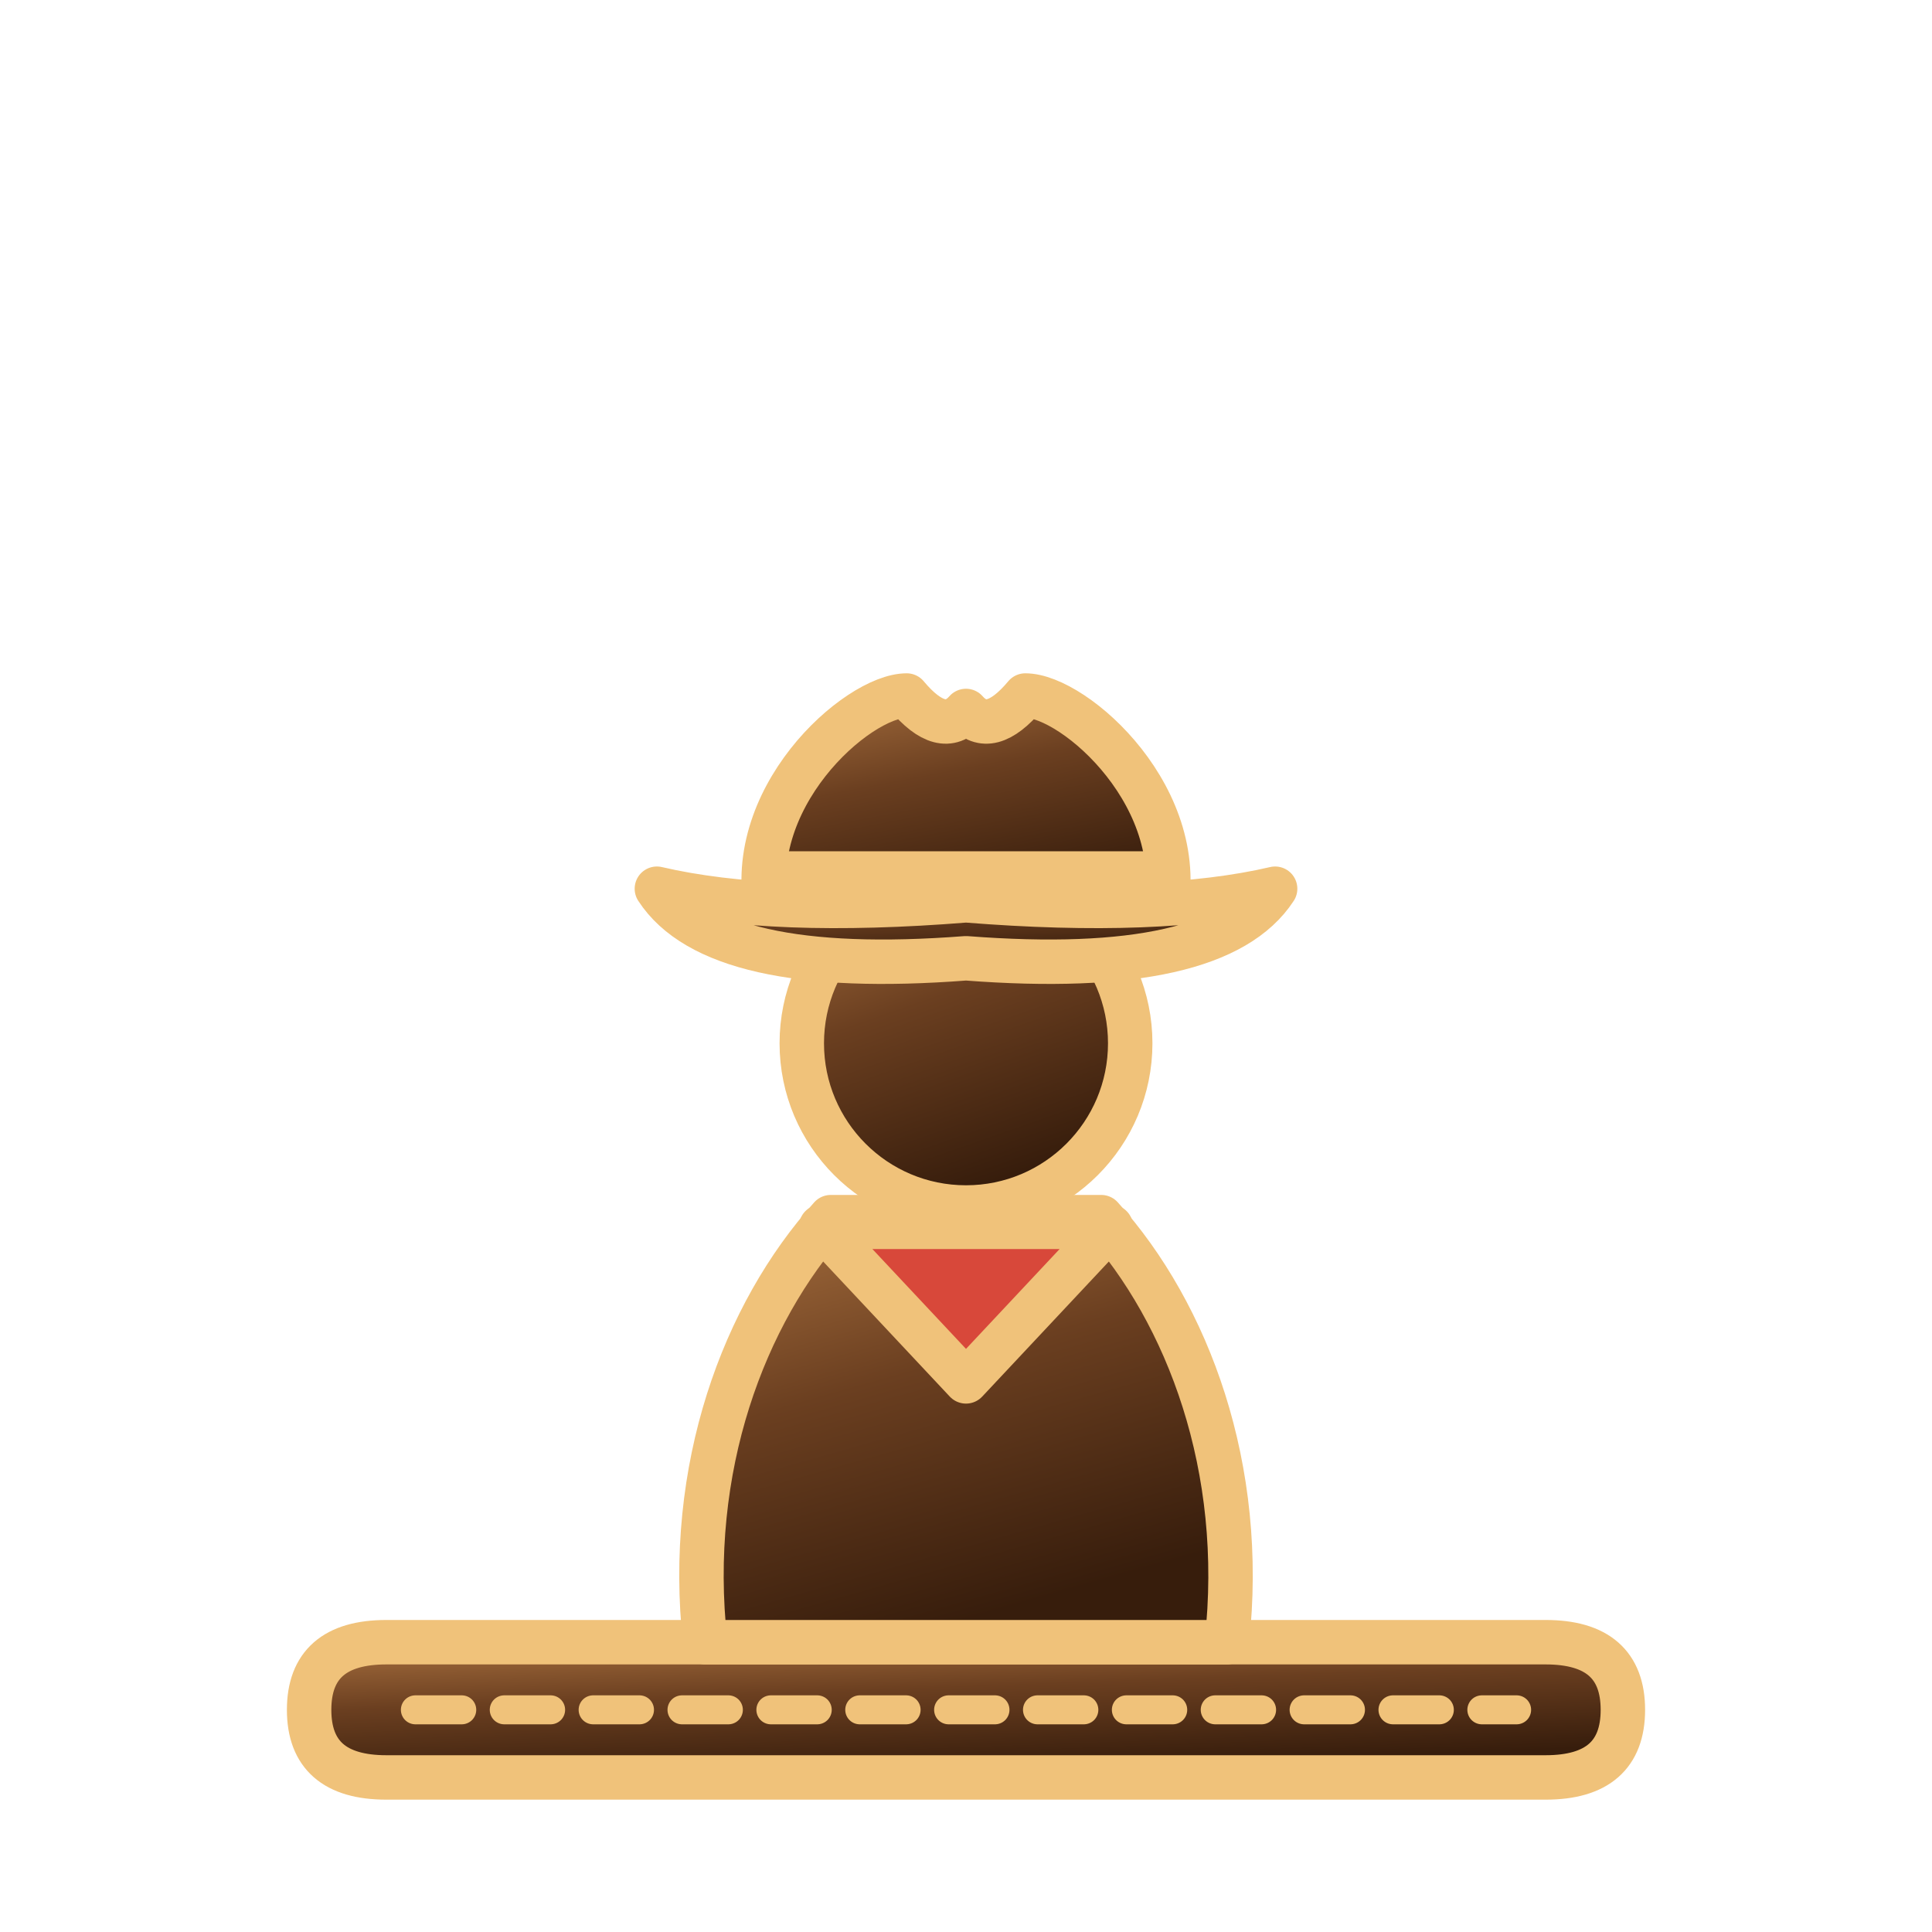
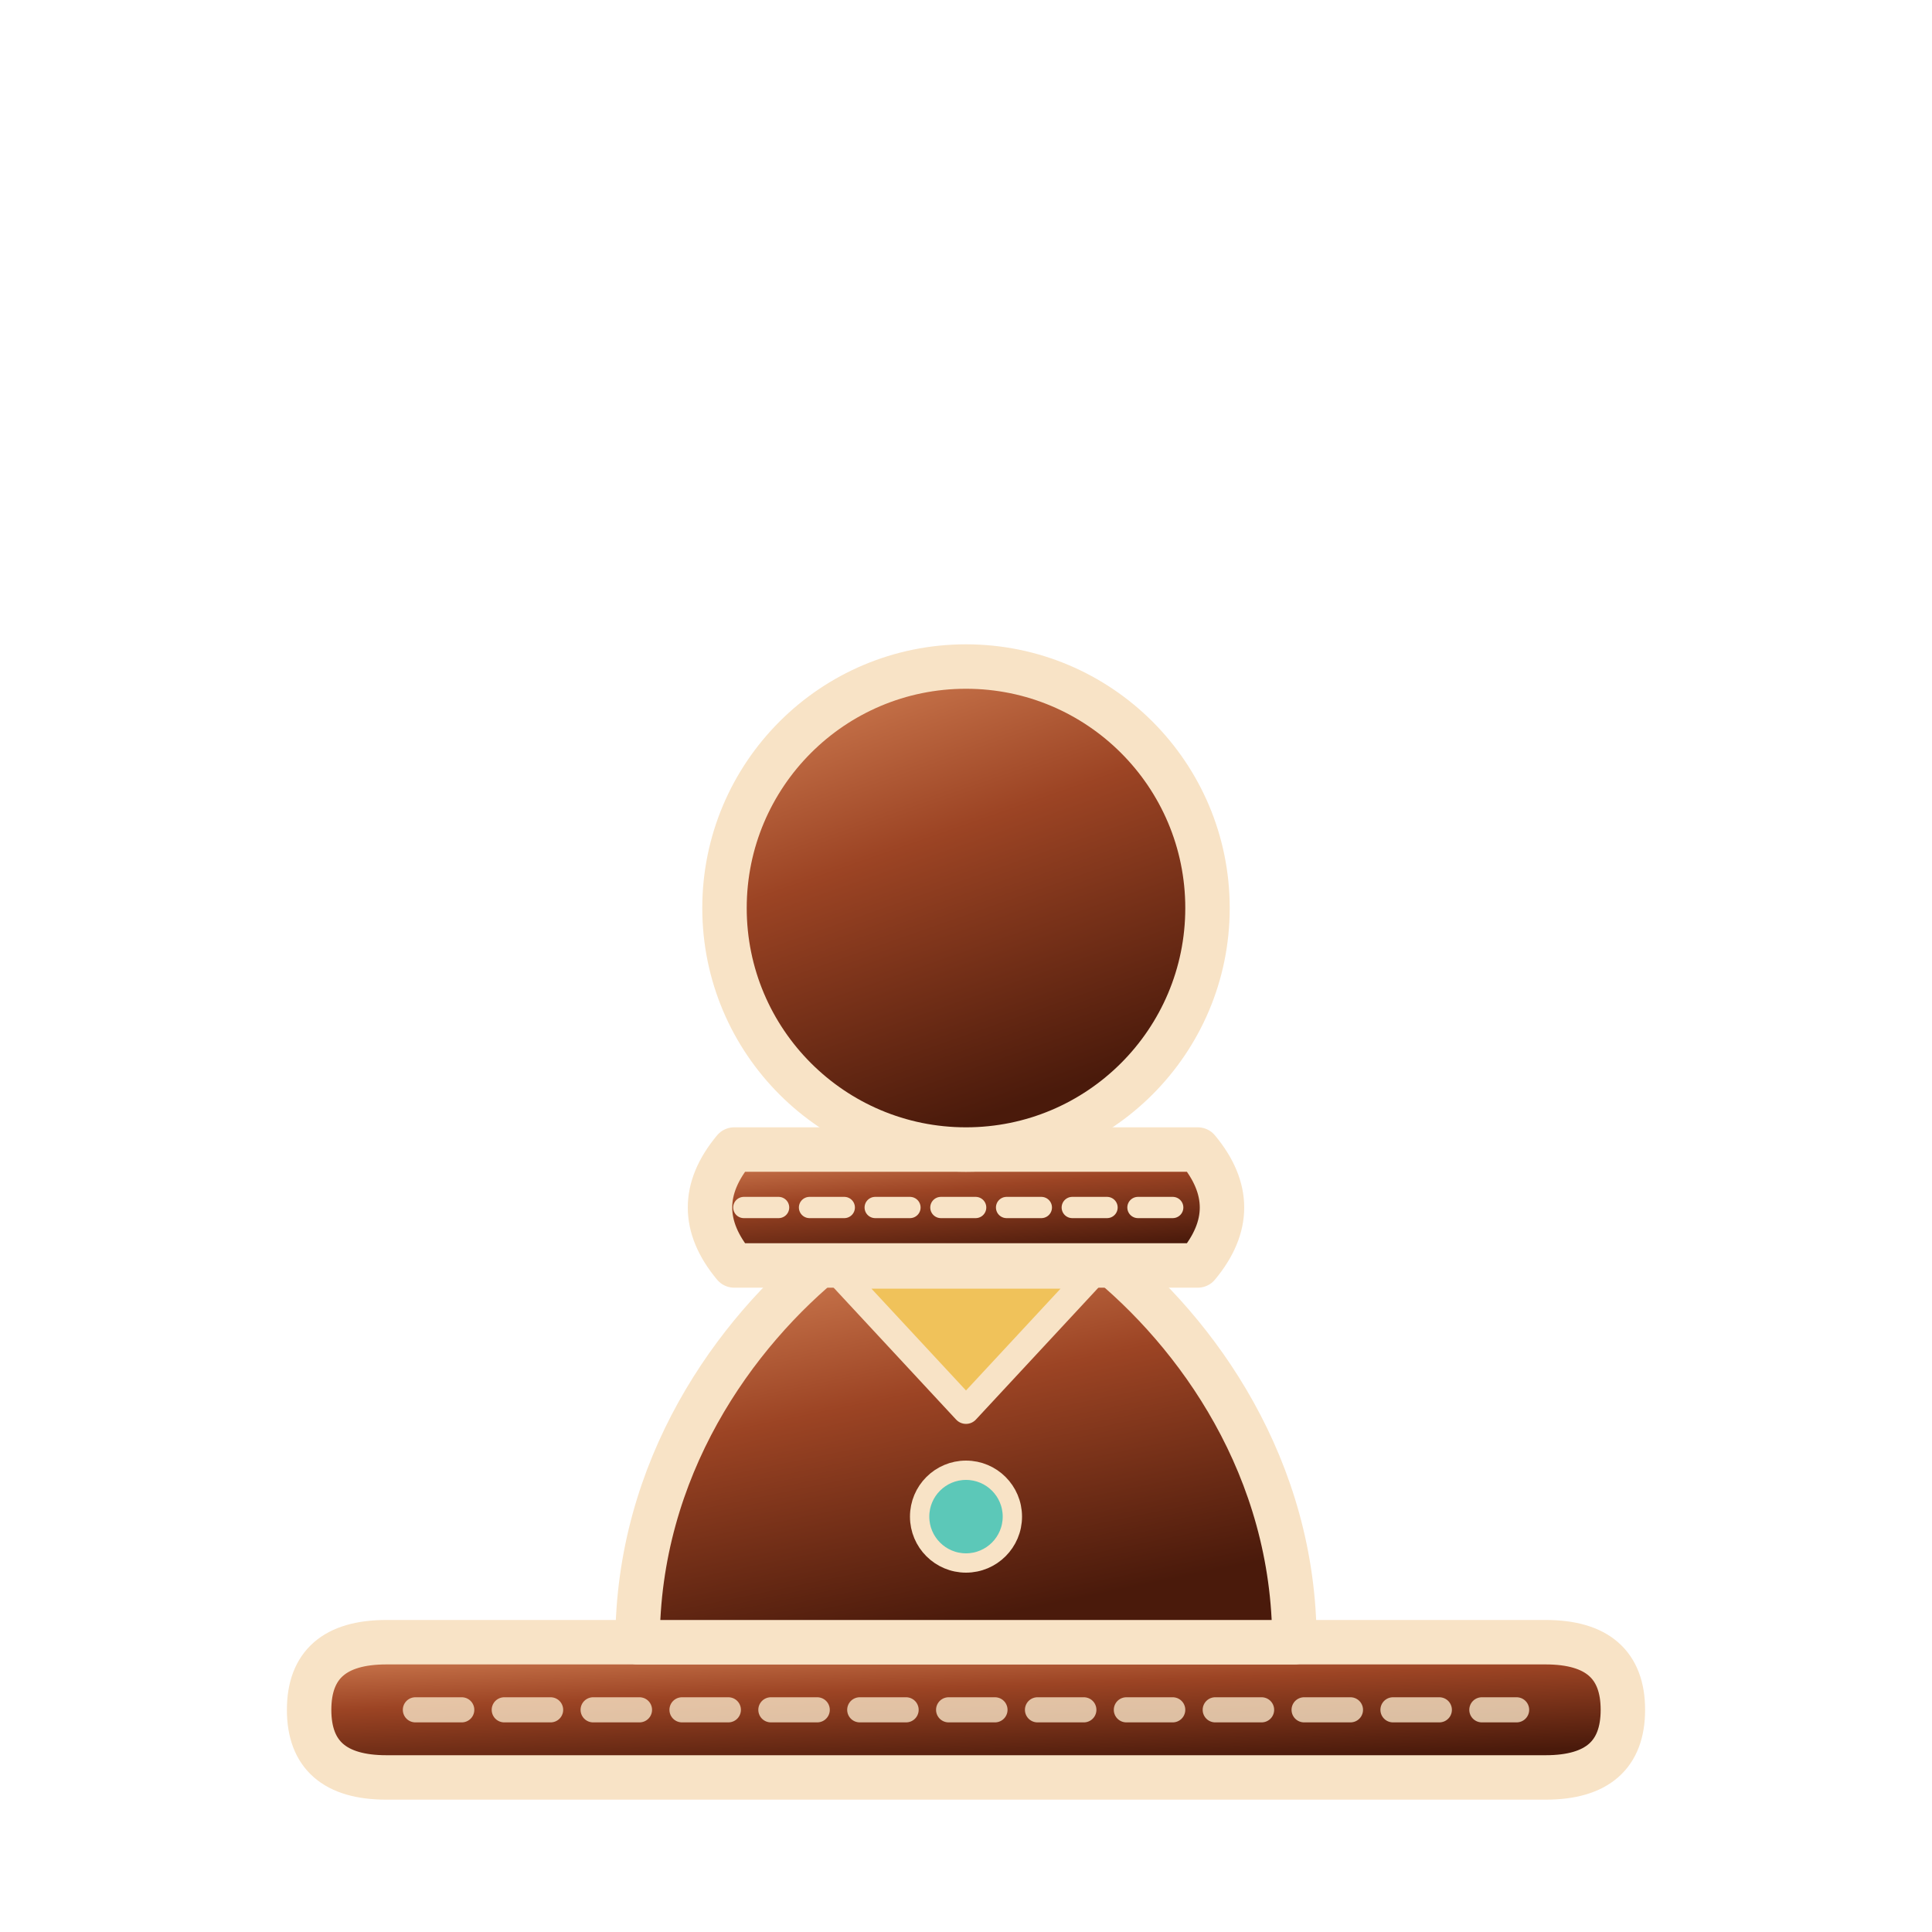
<svg xmlns="http://www.w3.org/2000/svg" viewBox="0 0 100 100">
  <defs>
    <linearGradient id="g" x1="0" y1="0" x2="0.35" y2="1">
-       <stop offset="0" stop-color="#a8703f" />
-       <stop offset="0.45" stop-color="#6b3f20" />
-       <stop offset="1" stop-color="#371d0c" />
+       <stop offset="0" stop-color="#d9875a" />
+       <stop offset="0.45" stop-color="#9c4424" />
+       <stop offset="1" stop-color="#4a1a0b" />
    </linearGradient>
  </defs>
-   <g stroke="#f0c27a" stroke-width="2.3" stroke-linejoin="round">
+   <g stroke="#f8e3c6" stroke-width="2.3" stroke-linejoin="round">
    <path d="M20 92H80Q84 92 84 88.5Q84 85 80 85H20Q16 85 16 88.5Q16 92 20 92Z" fill="url(#g)" />
-     <path d="M21.5 88.5H78.5" stroke="#f0c27a" stroke-width="1.5" stroke-dasharray="2.4 2.2" stroke-linecap="round" />
-     <path d="M36.5 85C35.5 76 38.5 68 43 63H57C61.5 68 64.5 76 63.5 85Z" fill="url(#g)" />
-     <path d="M42.5 63.5H57.5L50 71.5Z" fill="#d8483a" />
-     <circle cx="50" cy="54" r="8.5" fill="url(#g)" />
-     <path d="M39.76 47.5C38.26 41.4 44.37 36 46.93 36Q48.77 38.2 50 36.8Q51.23 38.2 53.07 36C55.63 36 61.74 41.4 60.24 47.5Z" fill="url(#g)" />
-     <path d="M40.36 45.36H59.64" stroke="#f0c27a" stroke-width="2.6" />
-     <path d="M34 46Q37 50.6 50 49.6Q63 50.6 66 46Q60 47.4 50 46.6Q40 47.4 34 46Z" fill="url(#g)" />
+     <path d="M21.5 88.5H78.5" stroke="#f8e3c6" stroke-width="1.3" stroke-dasharray="2.4 2.2" stroke-linecap="round" opacity="0.8" />
+     <path d="M33 85C33 76 38 69 43 65H57C62 69 67 76 67 85Z" fill="url(#g)" />
+     <path d="M38 65.5H62Q64.5 62.5 62 59.5H38Q35.5 62.5 38 65.5Z" fill="url(#g)" />
+     <path d="M38.5 62.5H61.5" stroke="#f8e3c6" stroke-width="1.1" stroke-dasharray="1.8 1.6" stroke-linecap="round" />
+     <circle cx="50" cy="47" r="12.5" fill="url(#g)" />
+     <path d="M43.5 66L50 73L56.5 66Z" fill="#f0c25a" stroke-width="1.4" />
+     <circle cx="50" cy="78.5" r="2.4" fill="#5cc8b8" stroke-width="1" />
  </g>
</svg>
